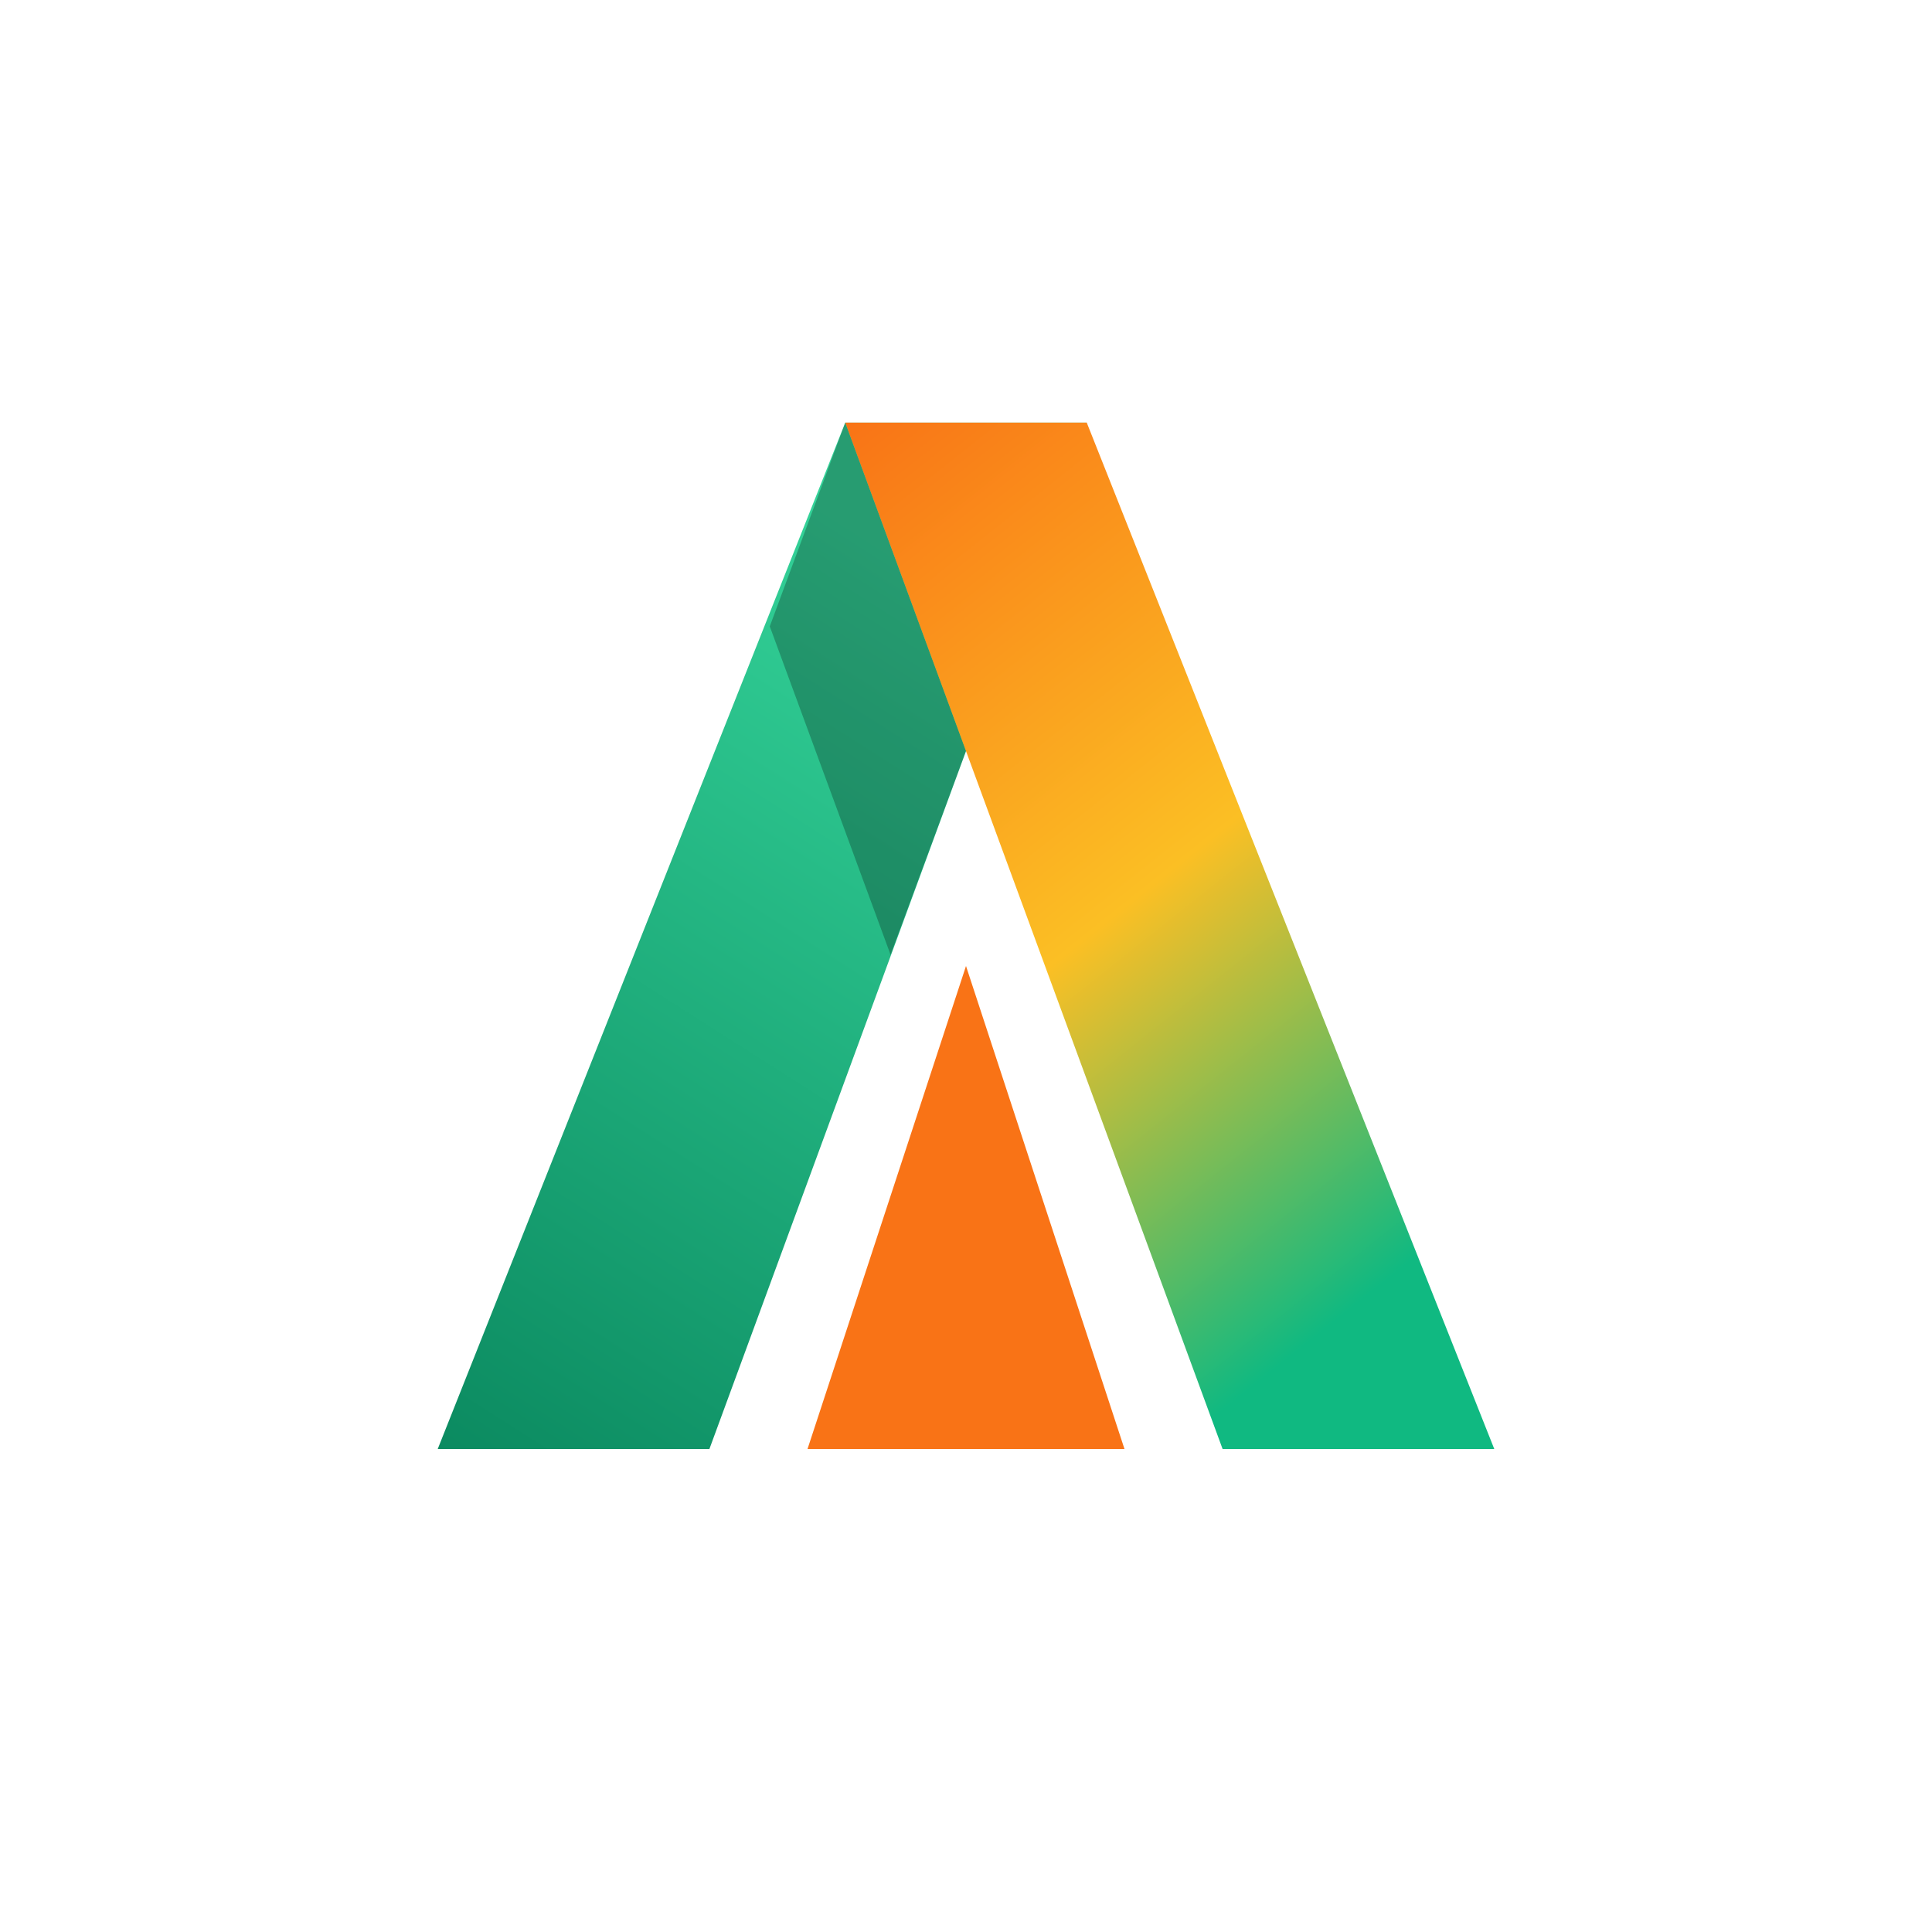
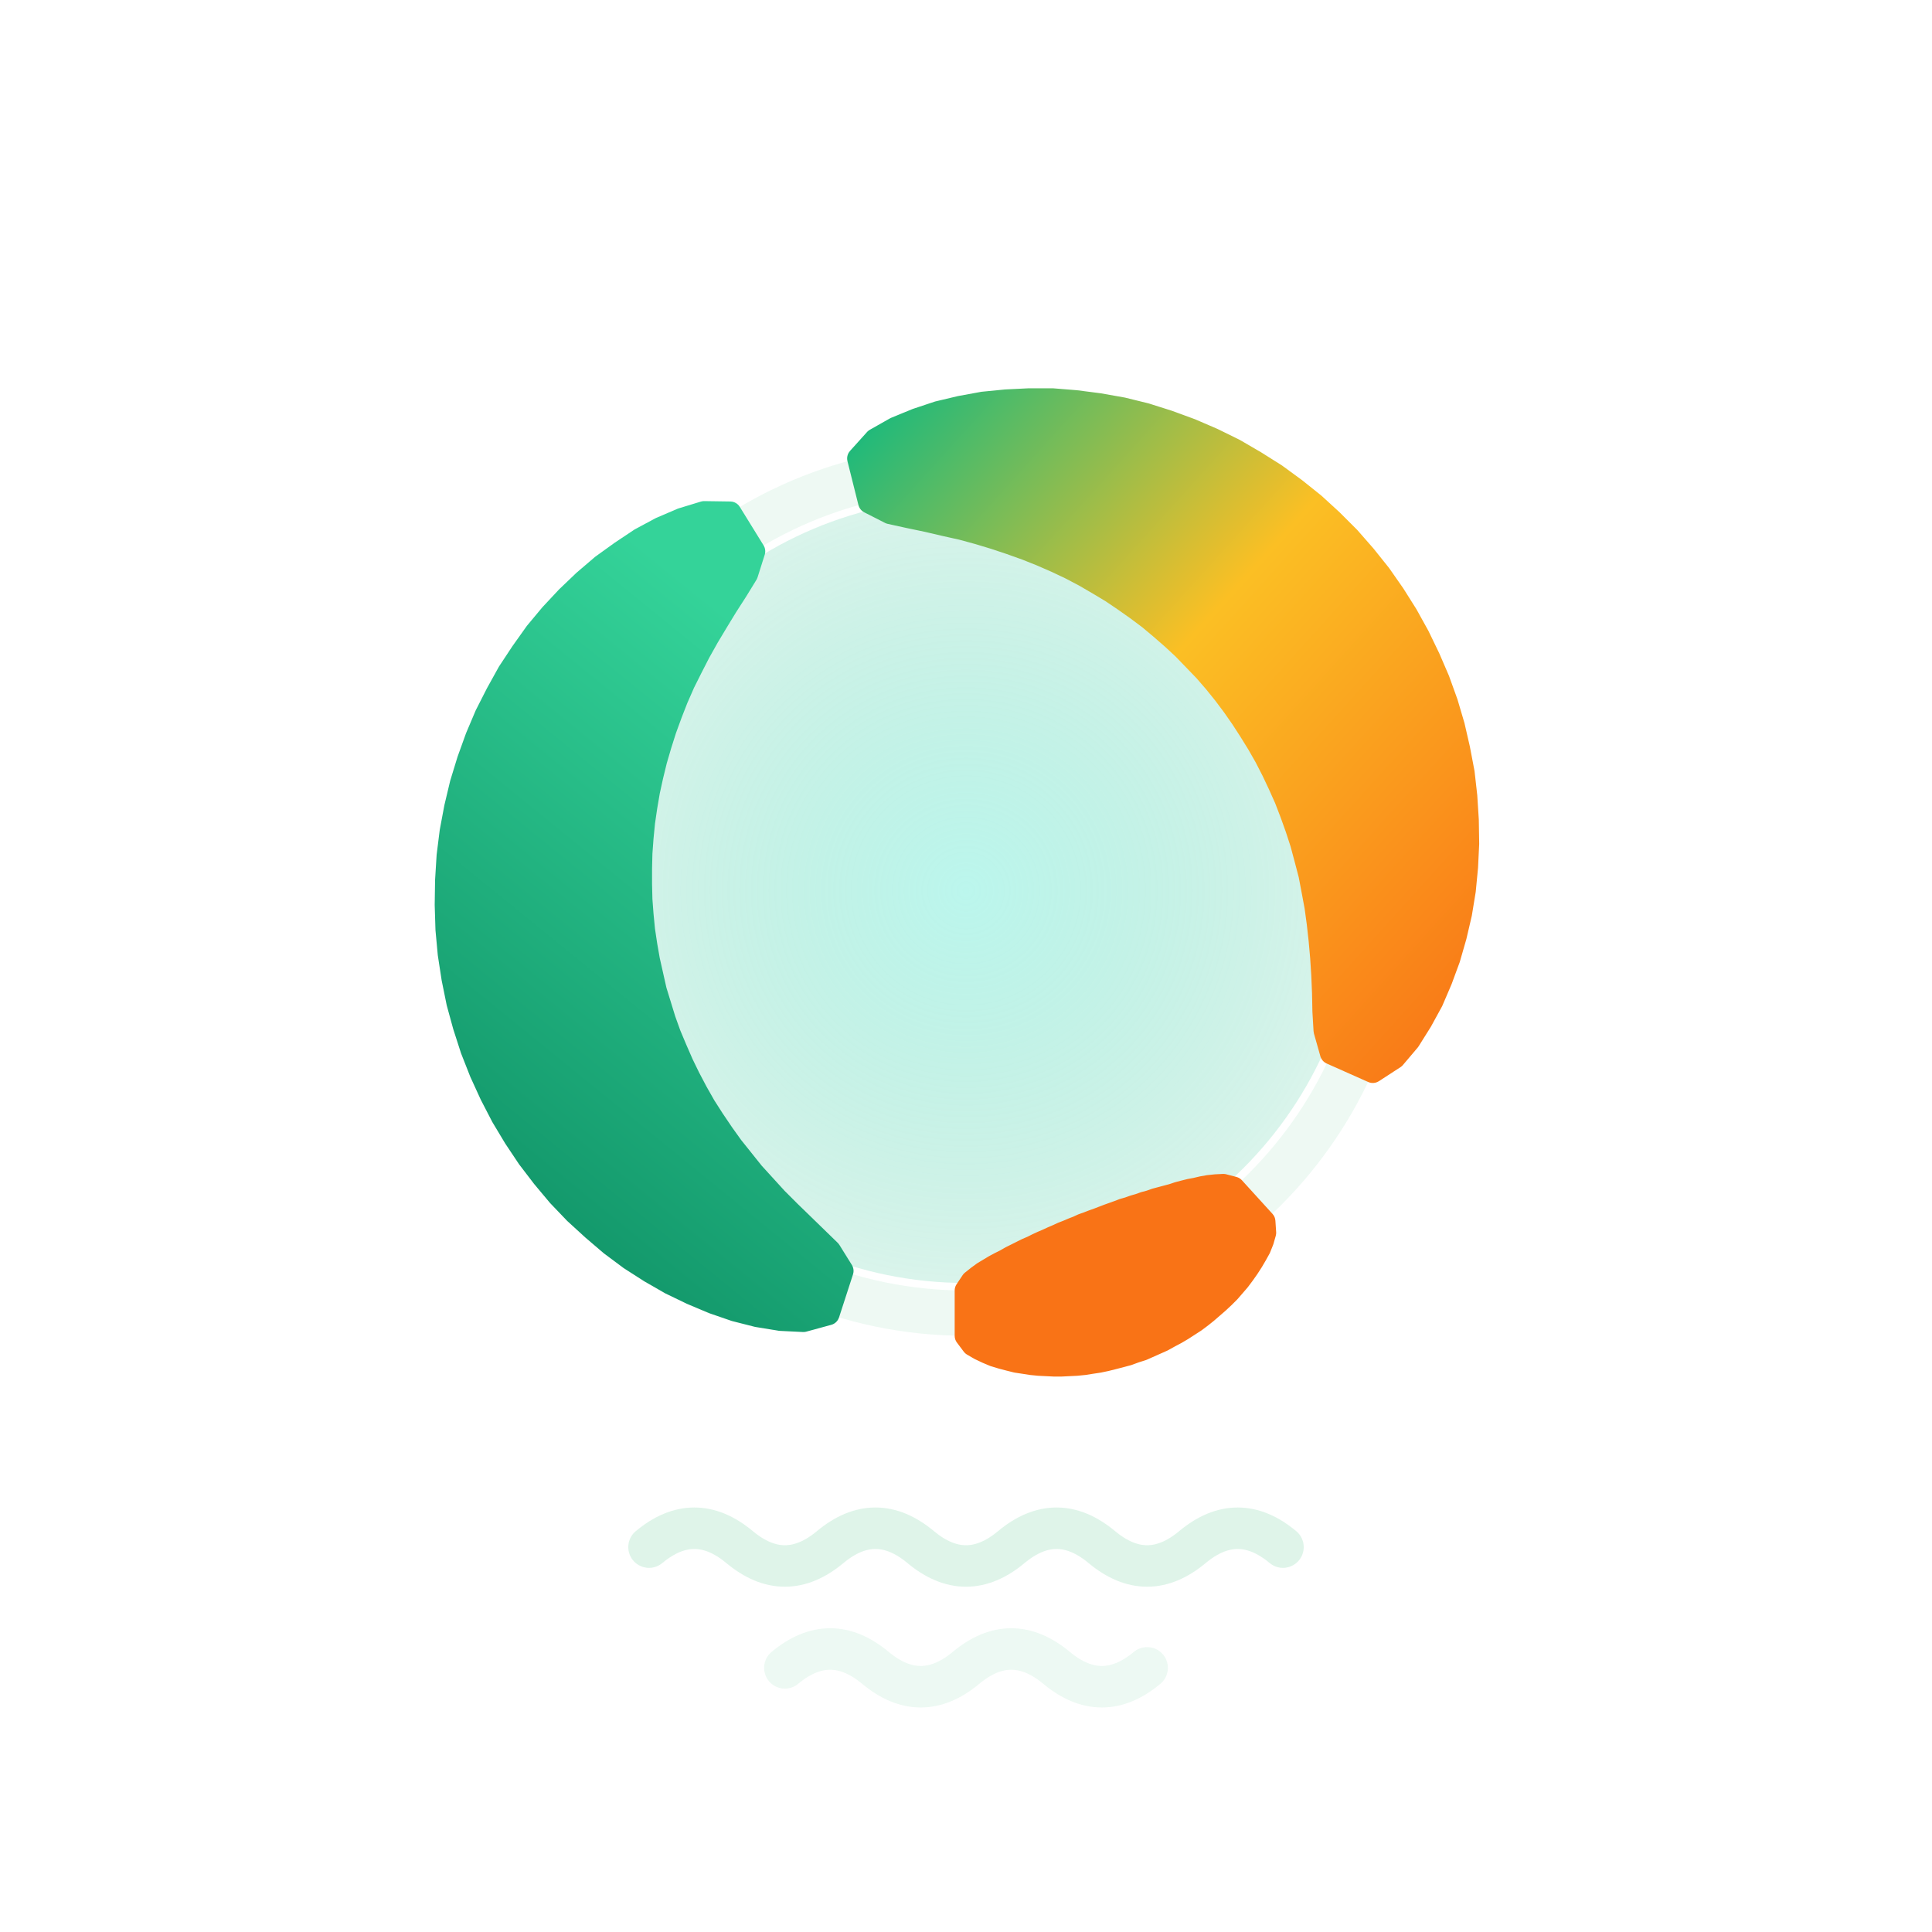
<svg xmlns="http://www.w3.org/2000/svg" viewBox="0 0 512 512" width="512" height="512">
  <defs>
+     <radialGradient id="ag" cx=".5" cy=".5" r=".5">
+       <stop offset="0" stop-color="#5EEAD4" stop-opacity=".42" />
+       <stop offset="1" stop-color="#10B981" stop-opacity=".16" />
+     </radialGradient>
    <linearGradient id="al" x1="0" y1="1" x2="0.4" y2="0">
      <stop offset="0" stop-color="#0B8A60" />
      <stop offset="1" stop-color="#34D399" />
    </linearGradient>
-     <linearGradient id="ar" x1="0.5" y1="1" x2="0" y2="0">
+     <linearGradient id="ar" x1="0" y1="0" x2="1" y2="1">
      <stop offset="0" stop-color="#10B981" />
      <stop offset=".45" stop-color="#FBBF24" />
      <stop offset="1" stop-color="#F97316" />
    </linearGradient>
  </defs>
-   <polygon points="116,384 224,112 288,112 188,384" fill="url(#al)" />
-   <polygon points="256,199 224,112 204,166 236,253" fill="#000" opacity=".26" />
-   <polygon points="224,112 288,112 396,384 324,384" fill="url(#ar)" />
-   <polygon points="256,256 298,384 214,384" fill="#F97316" />
+   <circle cx="256" cy="236" r="104" fill="url(#ag)" />
+   <circle cx="256" cy="236" r="112" fill="none" stroke="#D1F0E0" stroke-width="12" opacity=".38" />
+   <path d="M219.5 348.2L212.9 350.0L206.8 349.7L200.7 348.7L194.8 347.2L189.0 345.2L183.3 342.8L177.7 340.1L172.3 337.0L167.0 333.6L161.9 329.8L157.1 325.7L152.4 321.4L148.0 316.8L143.9 311.9L140.0 306.8L136.4 301.4L133.1 295.9L130.1 290.1L127.4 284.2L125.0 278.1L123.0 271.9L121.3 265.7L120.0 259.3L119.0 252.8L118.4 246.3L118.2 239.8L118.3 233.3L118.7 226.8L119.5 220.4L120.7 214.0L122.2 207.7L124.1 201.5L126.3 195.4L128.8 189.5L131.7 183.8L134.8 178.2L138.3 172.9L142.0 167.7L146.0 162.9L150.3 158.3L154.8 154.0L159.6 149.9L164.6 146.3L169.7 142.9L175.1 140.0L180.7 137.6L186.6 135.8L193.5 135.9L199.8 146.1L197.9 152.1L195.2 156.5L192.5 160.7L190.0 164.8L187.6 168.8L185.3 172.9L183.2 177.0L181.2 181.0L179.4 185.1L177.8 189.2L176.3 193.3L175.0 197.4L173.8 201.5L172.8 205.6L171.9 209.7L171.2 213.8L170.6 217.9L170.2 222.0L169.9 226.1L169.8 230.2L169.8 234.3L169.9 238.4L170.2 242.4L170.6 246.5L171.2 250.5L171.9 254.5L172.8 258.5L173.7 262.5L174.9 266.4L176.1 270.3L177.5 274.2L179.1 278.0L180.8 281.9L182.6 285.6L184.6 289.4L186.7 293.1L189.0 296.7L191.5 300.4L194.0 303.9L196.8 307.4L199.6 310.9L202.7 314.3L205.8 317.7L209.2 321.1L212.6 324.4L216.2 327.9L219.9 331.5L223.2 336.8Z" fill="url(#al)" stroke="url(#al)" stroke-width="6" stroke-linejoin="round" />
+   <path d="M227.5 121.5L232.0 116.5L237.3 113.5L242.9 111.2L248.6 109.3L254.5 107.9L260.5 106.8L266.6 106.2L272.7 105.9L278.9 105.9L285.1 106.4L291.3 107.2L297.5 108.3L303.6 109.8L309.6 111.7L315.6 113.9L321.4 116.4L327.1 119.2L332.6 122.4L338.0 125.8L343.2 129.6L348.2 133.6L352.9 137.9L357.5 142.5L361.7 147.3L365.7 152.3L369.4 157.6L372.8 163.0L375.9 168.6L378.7 174.4L381.2 180.2L383.4 186.3L385.2 192.4L386.6 198.5L387.8 204.8L388.5 211.0L388.9 217.3L389.0 223.6L388.7 229.8L388.1 236.0L387.1 242.1L385.7 248.1L384.0 254.0L381.9 259.7L379.5 265.3L376.6 270.6L373.4 275.7L369.5 280.3L363.8 284.0L352.8 279.1L351.1 273.1L350.8 268.0L350.7 263.1L350.5 258.4L350.2 253.7L349.8 249.2L349.3 244.7L348.7 240.3L347.9 236.0L347.1 231.8L346.0 227.6L344.9 223.5L343.6 219.5L342.2 215.6L340.7 211.7L339.0 207.9L337.3 204.3L335.4 200.6L333.4 197.1L331.3 193.7L329.1 190.3L326.8 187.0L324.4 183.8L321.9 180.7L319.3 177.7L316.5 174.8L313.7 171.9L310.8 169.2L307.7 166.5L304.6 163.9L301.4 161.5L298.0 159.1L294.6 156.8L291.1 154.7L287.5 152.6L283.7 150.6L279.9 148.8L276.0 147.1L272.0 145.5L267.8 144.0L263.6 142.6L259.3 141.3L254.9 140.1L250.4 139.1L245.7 138.0L240.9 137.0L235.9 135.9L230.4 133.1Z" fill="url(#ar)" stroke="url(#ar)" stroke-width="6" stroke-linejoin="round" />
+   <path d="M335.0 323.7L335.2 326.7L334.6 328.8L333.8 330.8L332.8 332.6L331.8 334.3L330.7 336.0L329.5 337.7L328.3 339.3L327.0 340.8L325.7 342.3L324.3 343.7L322.8 345.1L321.3 346.4L319.8 347.7L318.3 348.9L316.7 350.1L315.0 351.2L313.3 352.3L311.6 353.3L309.9 354.2L308.1 355.2L306.3 356.0L304.5 356.8L302.7 357.6L300.8 358.2L298.9 358.9L297.0 359.4L295.1 359.9L293.1 360.4L291.2 360.8L289.2 361.1L287.3 361.4L285.3 361.6L283.3 361.7L281.3 361.8L279.3 361.8L277.3 361.7L275.3 361.6L273.3 361.4L271.4 361.1L269.4 360.8L267.4 360.3L265.5 359.8L263.5 359.2L261.6 358.4L259.7 357.5L257.8 356.4L256.0 354.0L256.0 342.0L257.6 339.6L259.1 338.4L260.6 337.3L262.1 336.4L263.6 335.5L265.1 334.7L266.5 334.0L267.9 333.2L269.3 332.5L270.7 331.8L272.1 331.1L273.5 330.5L274.9 329.8L276.2 329.2L277.6 328.6L278.9 328.0L280.3 327.4L281.6 326.8L282.9 326.3L284.3 325.7L285.6 325.2L286.9 324.6L288.3 324.1L289.6 323.6L291.0 323.1L292.3 322.6L293.6 322.1L295.0 321.6L296.4 321.1L297.7 320.6L299.1 320.2L300.5 319.7L301.9 319.3L303.3 318.8L304.8 318.4L306.2 317.9L307.7 317.5L309.2 317.1L310.7 316.7L312.2 316.2L313.7 315.8L315.3 315.4L316.9 315.1L318.6 314.7L320.3 314.4L322.2 314.2L324.2 314.1L326.9 314.8Z" fill="#F97316" stroke="#F97316" stroke-width="6" stroke-linejoin="round" />
+   <path d="M172 410Q184 400 196 410T220 410T244 410T268 410T292 410T316 410T340 410" fill="none" stroke="#D1F0E0" stroke-width="11" stroke-linecap="round" stroke-linejoin="round" opacity=".7" />
+   <path d="M208 442Q220 432 232 442T256 442T280 442T304 442" fill="none" stroke="#D1F0E0" stroke-width="11" stroke-linecap="round" stroke-linejoin="round" opacity=".4" />
</svg>
